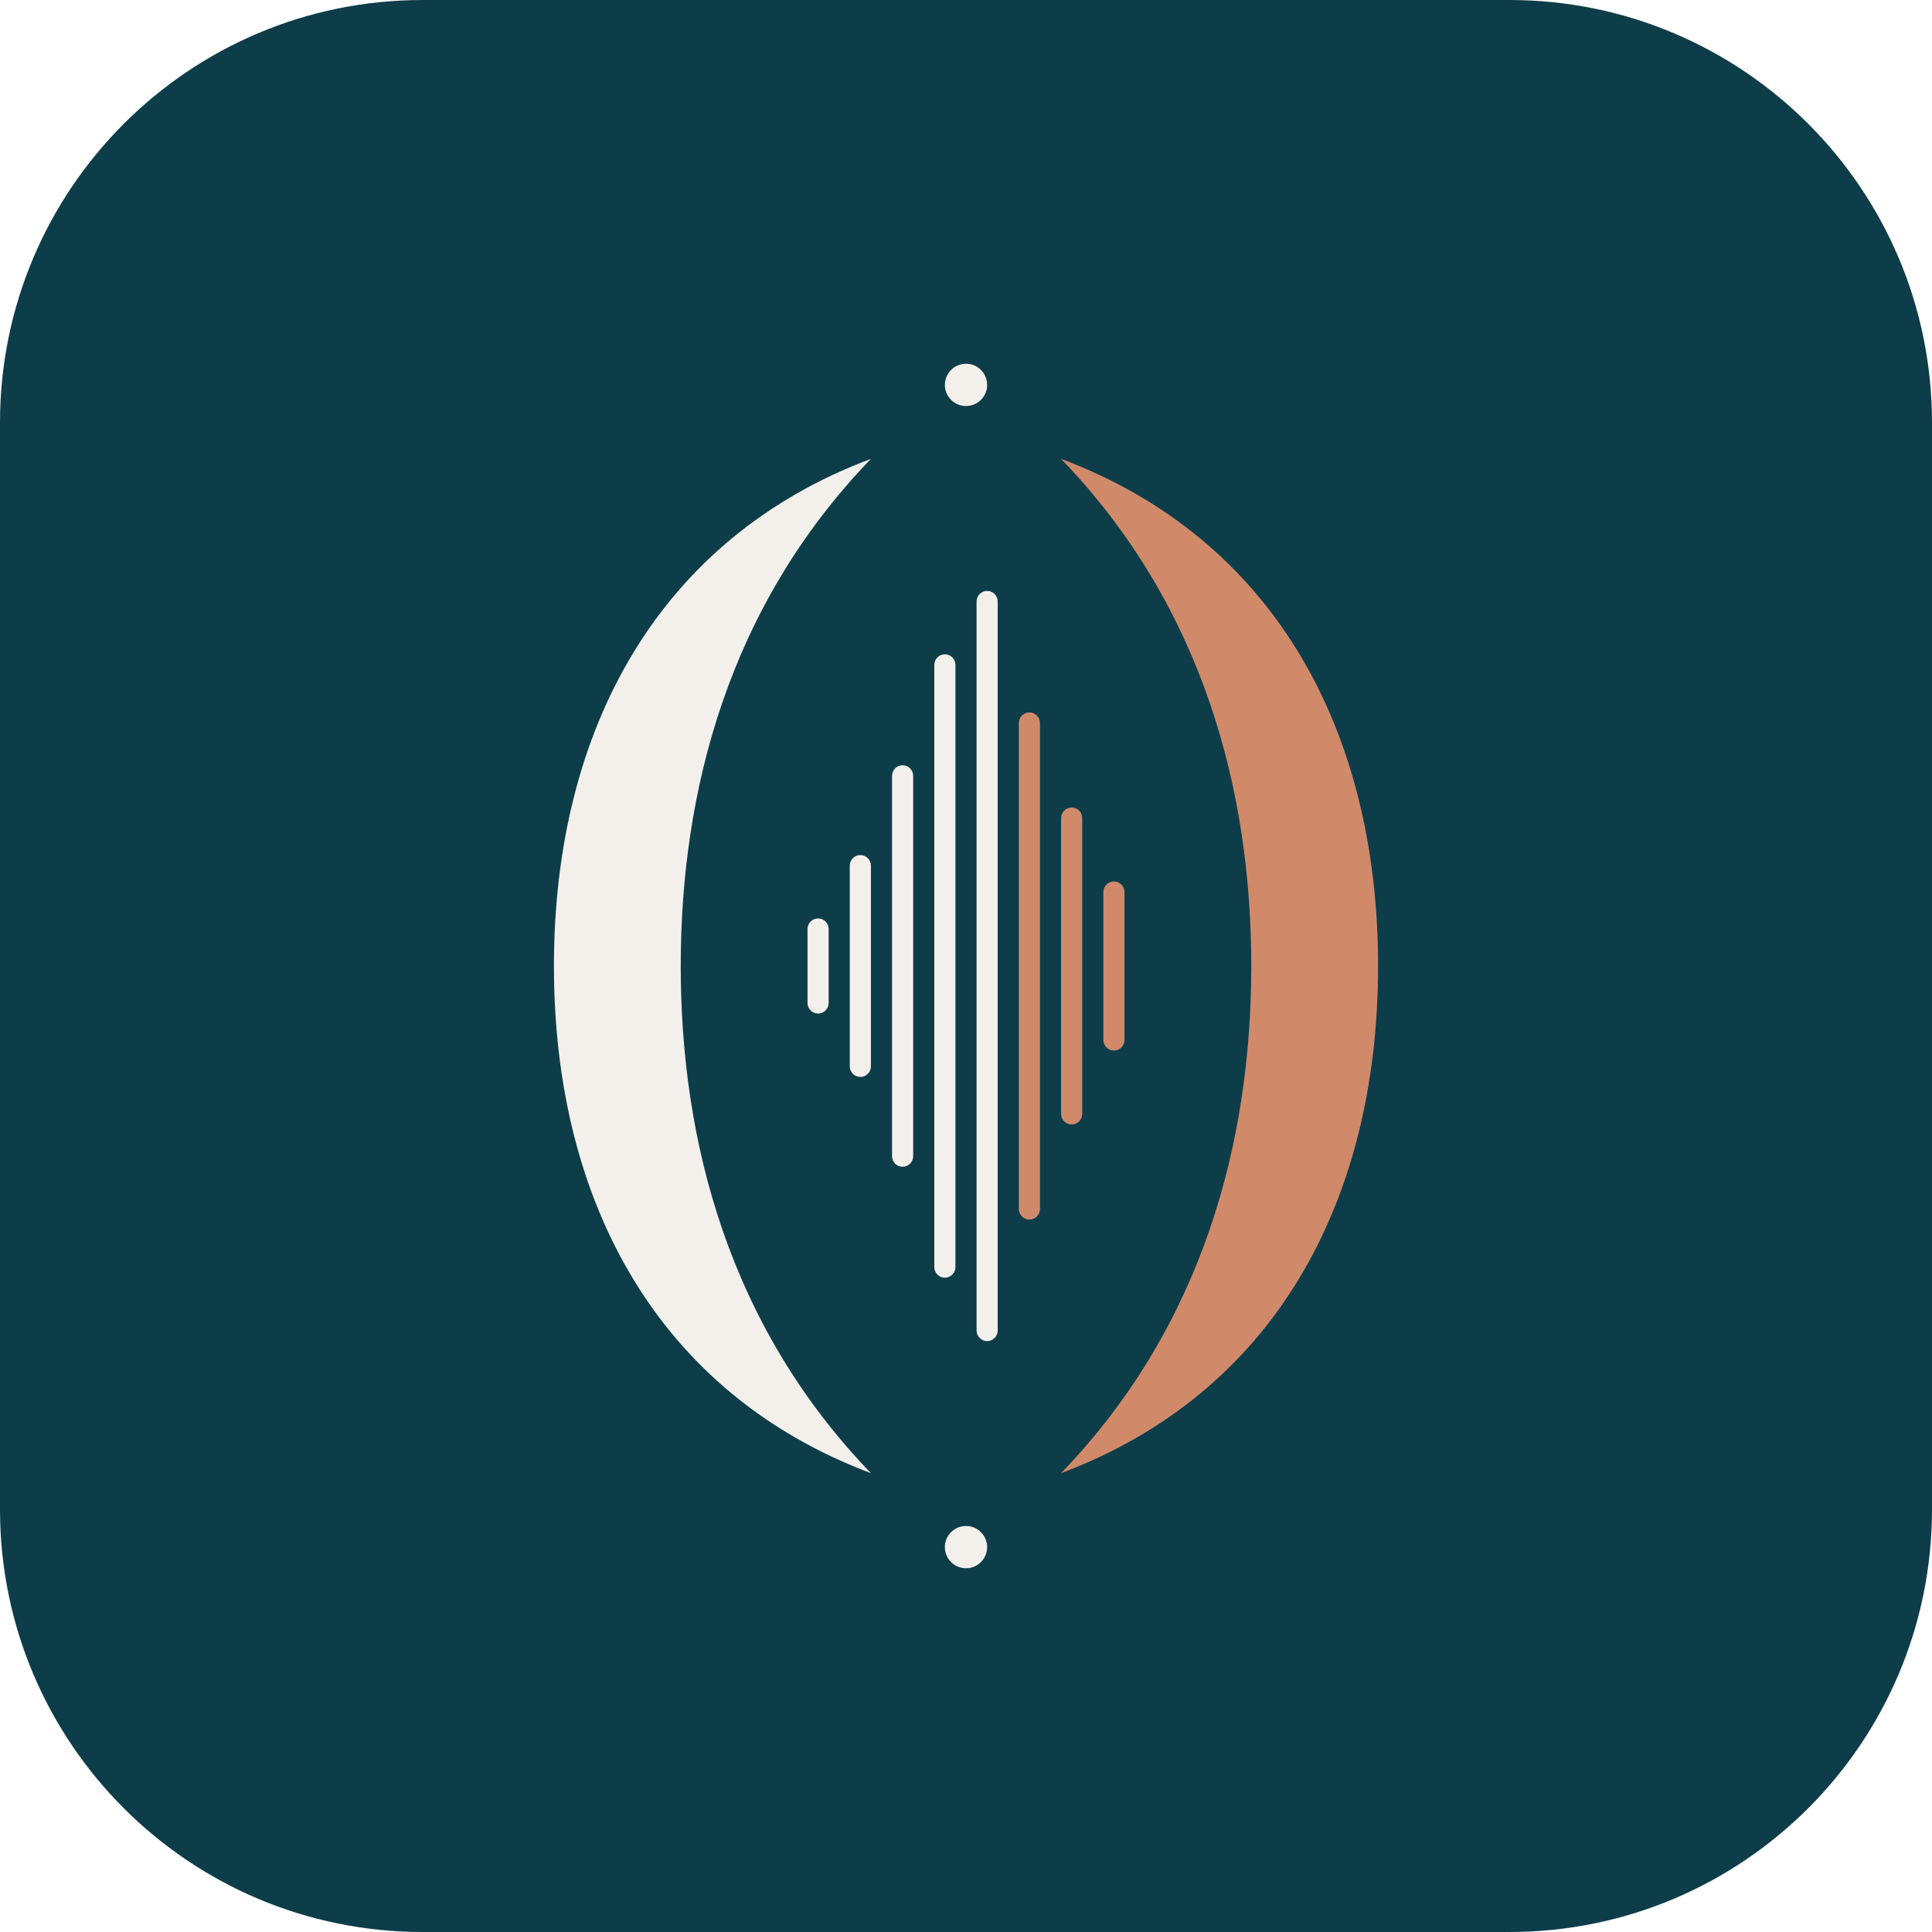
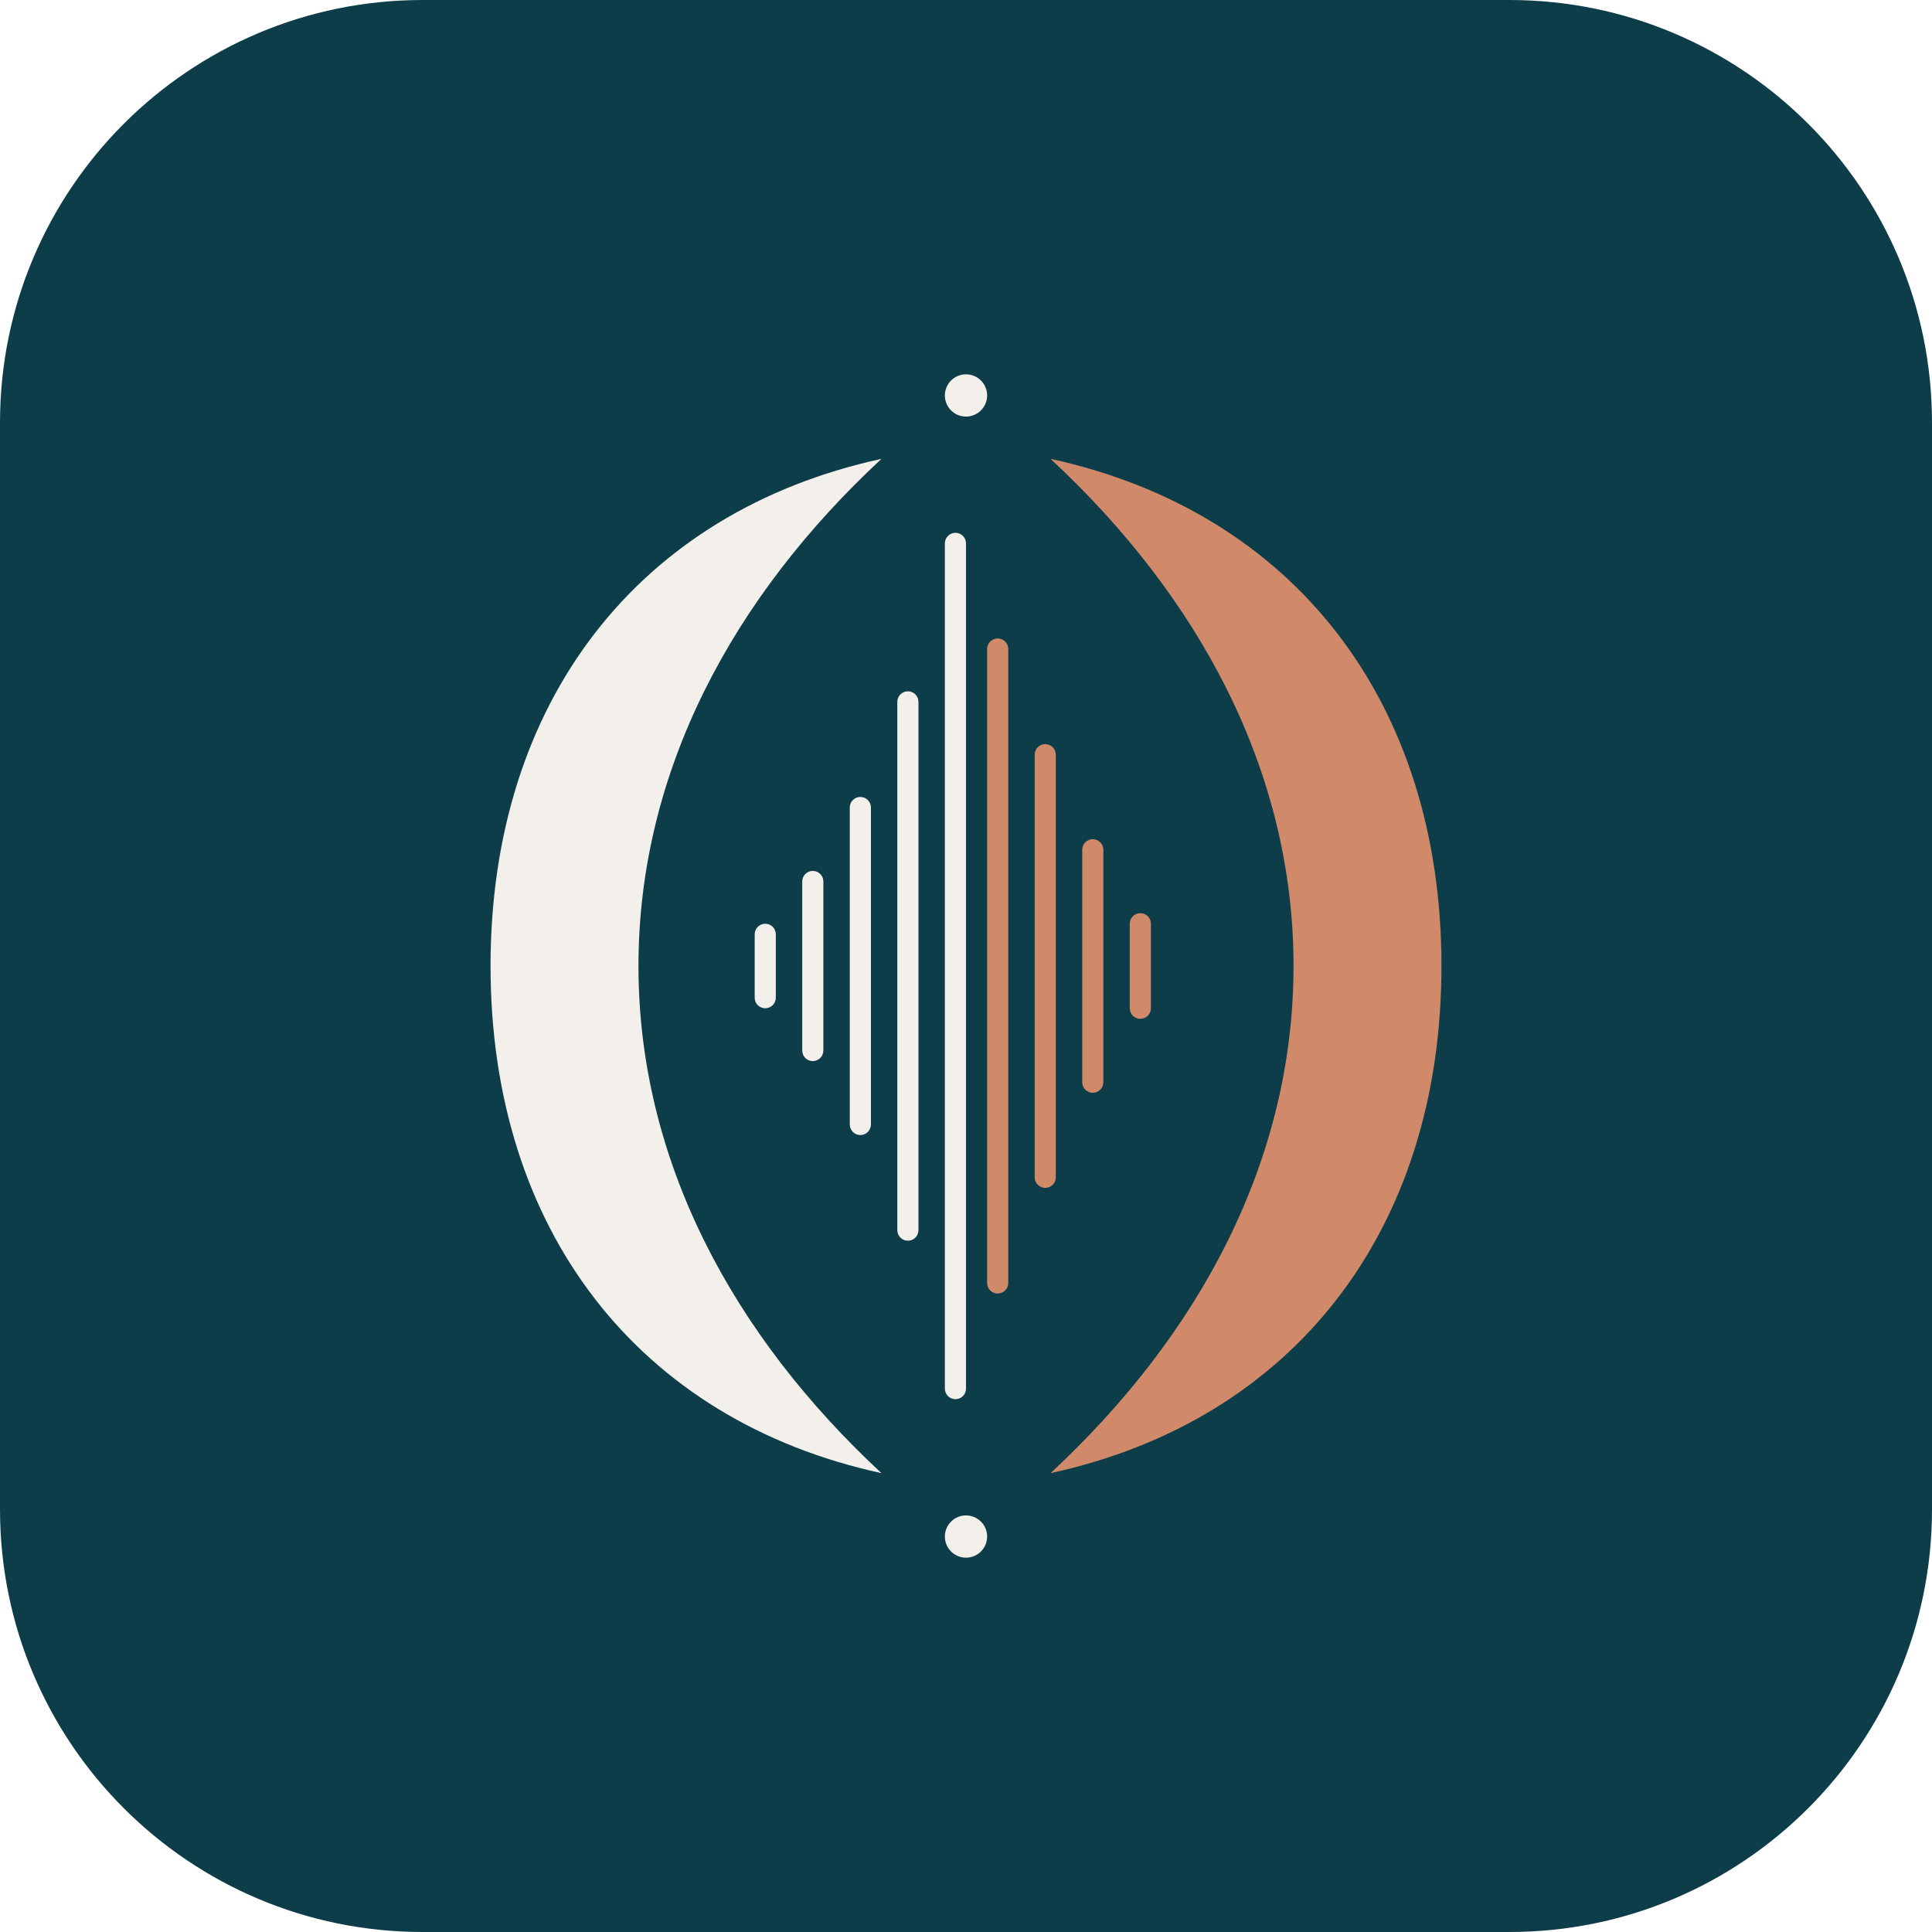
<svg xmlns="http://www.w3.org/2000/svg" viewBox="0 0 512 512" role="img" aria-labelledby="title">
  <rect width="512" height="512" rx="112" fill="#0E3D4A" />
-   <g transform="translate(116 88) scale(1.4)">
-     <path fill="#F3F0EB" d="M82 24C42 39 22 75 22 120s20 81 60 96C55 188 46 153 46 120s9-68 36-96Z" />
-     <path fill="#D08A6A" d="M118 24c40 15 60 51 60 96s-20 81-60 96c27-28 36-63 36-96s-9-68-36-96Z" />
+   <g transform="translate(88 88) scale(1.4)">
+     <path fill="#F3F0EB" d="M104 24C58 34 30 70 30 120s28 86 74 96C76 190 58 157 58 120s18-70 46-96Z" />
+     <path fill="#D08A6A" d="M136 24c46 10 74 46 74 96s-28 86-74 96c28-26 46-59 46-96s-18-70-46-96Z" />
    <g fill="#F3F0EB">
-       <rect x="70" y="111" width="4" height="18" rx="2" />
-       <rect x="78" y="99" width="4" height="42" rx="2" />
-       <rect x="86" y="82" width="4" height="76" rx="2" />
-       <rect x="94" y="61" width="4" height="118" rx="2" />
-       <rect x="102" y="49" width="4" height="142" rx="2" />
+       <rect x="80" y="112" width="4" height="16" rx="2" />
+       <rect x="89" y="102" width="4" height="36" rx="2" />
+       <rect x="98" y="88" width="4" height="64" rx="2" />
+       <rect x="107" y="68" width="4" height="104" rx="2" />
+       <rect x="116" y="38" width="4" height="164" rx="2" />
    </g>
    <g fill="#D08A6A">
-       <rect x="110" y="72" width="4" height="96" rx="2" />
-       <rect x="118" y="90" width="4" height="60" rx="2" />
-       <rect x="126" y="104" width="4" height="32" rx="2" />
+       <rect x="124" y="58" width="4" height="124" rx="2" />
+       <rect x="133" y="78" width="4" height="84" rx="2" />
+       <rect x="142" y="96" width="4" height="48" rx="2" />
+       <rect x="151" y="110" width="4" height="20" rx="2" />
    </g>
-     <circle cx="100" cy="10" r="4" fill="#F3F0EB" />
-     <circle cx="100" cy="230" r="4" fill="#F3F0EB" />
+     <circle cx="120" cy="12" r="4" fill="#F3F0EB" />
+     <circle cx="120" cy="228" r="4" fill="#F3F0EB" />
  </g>
</svg>
